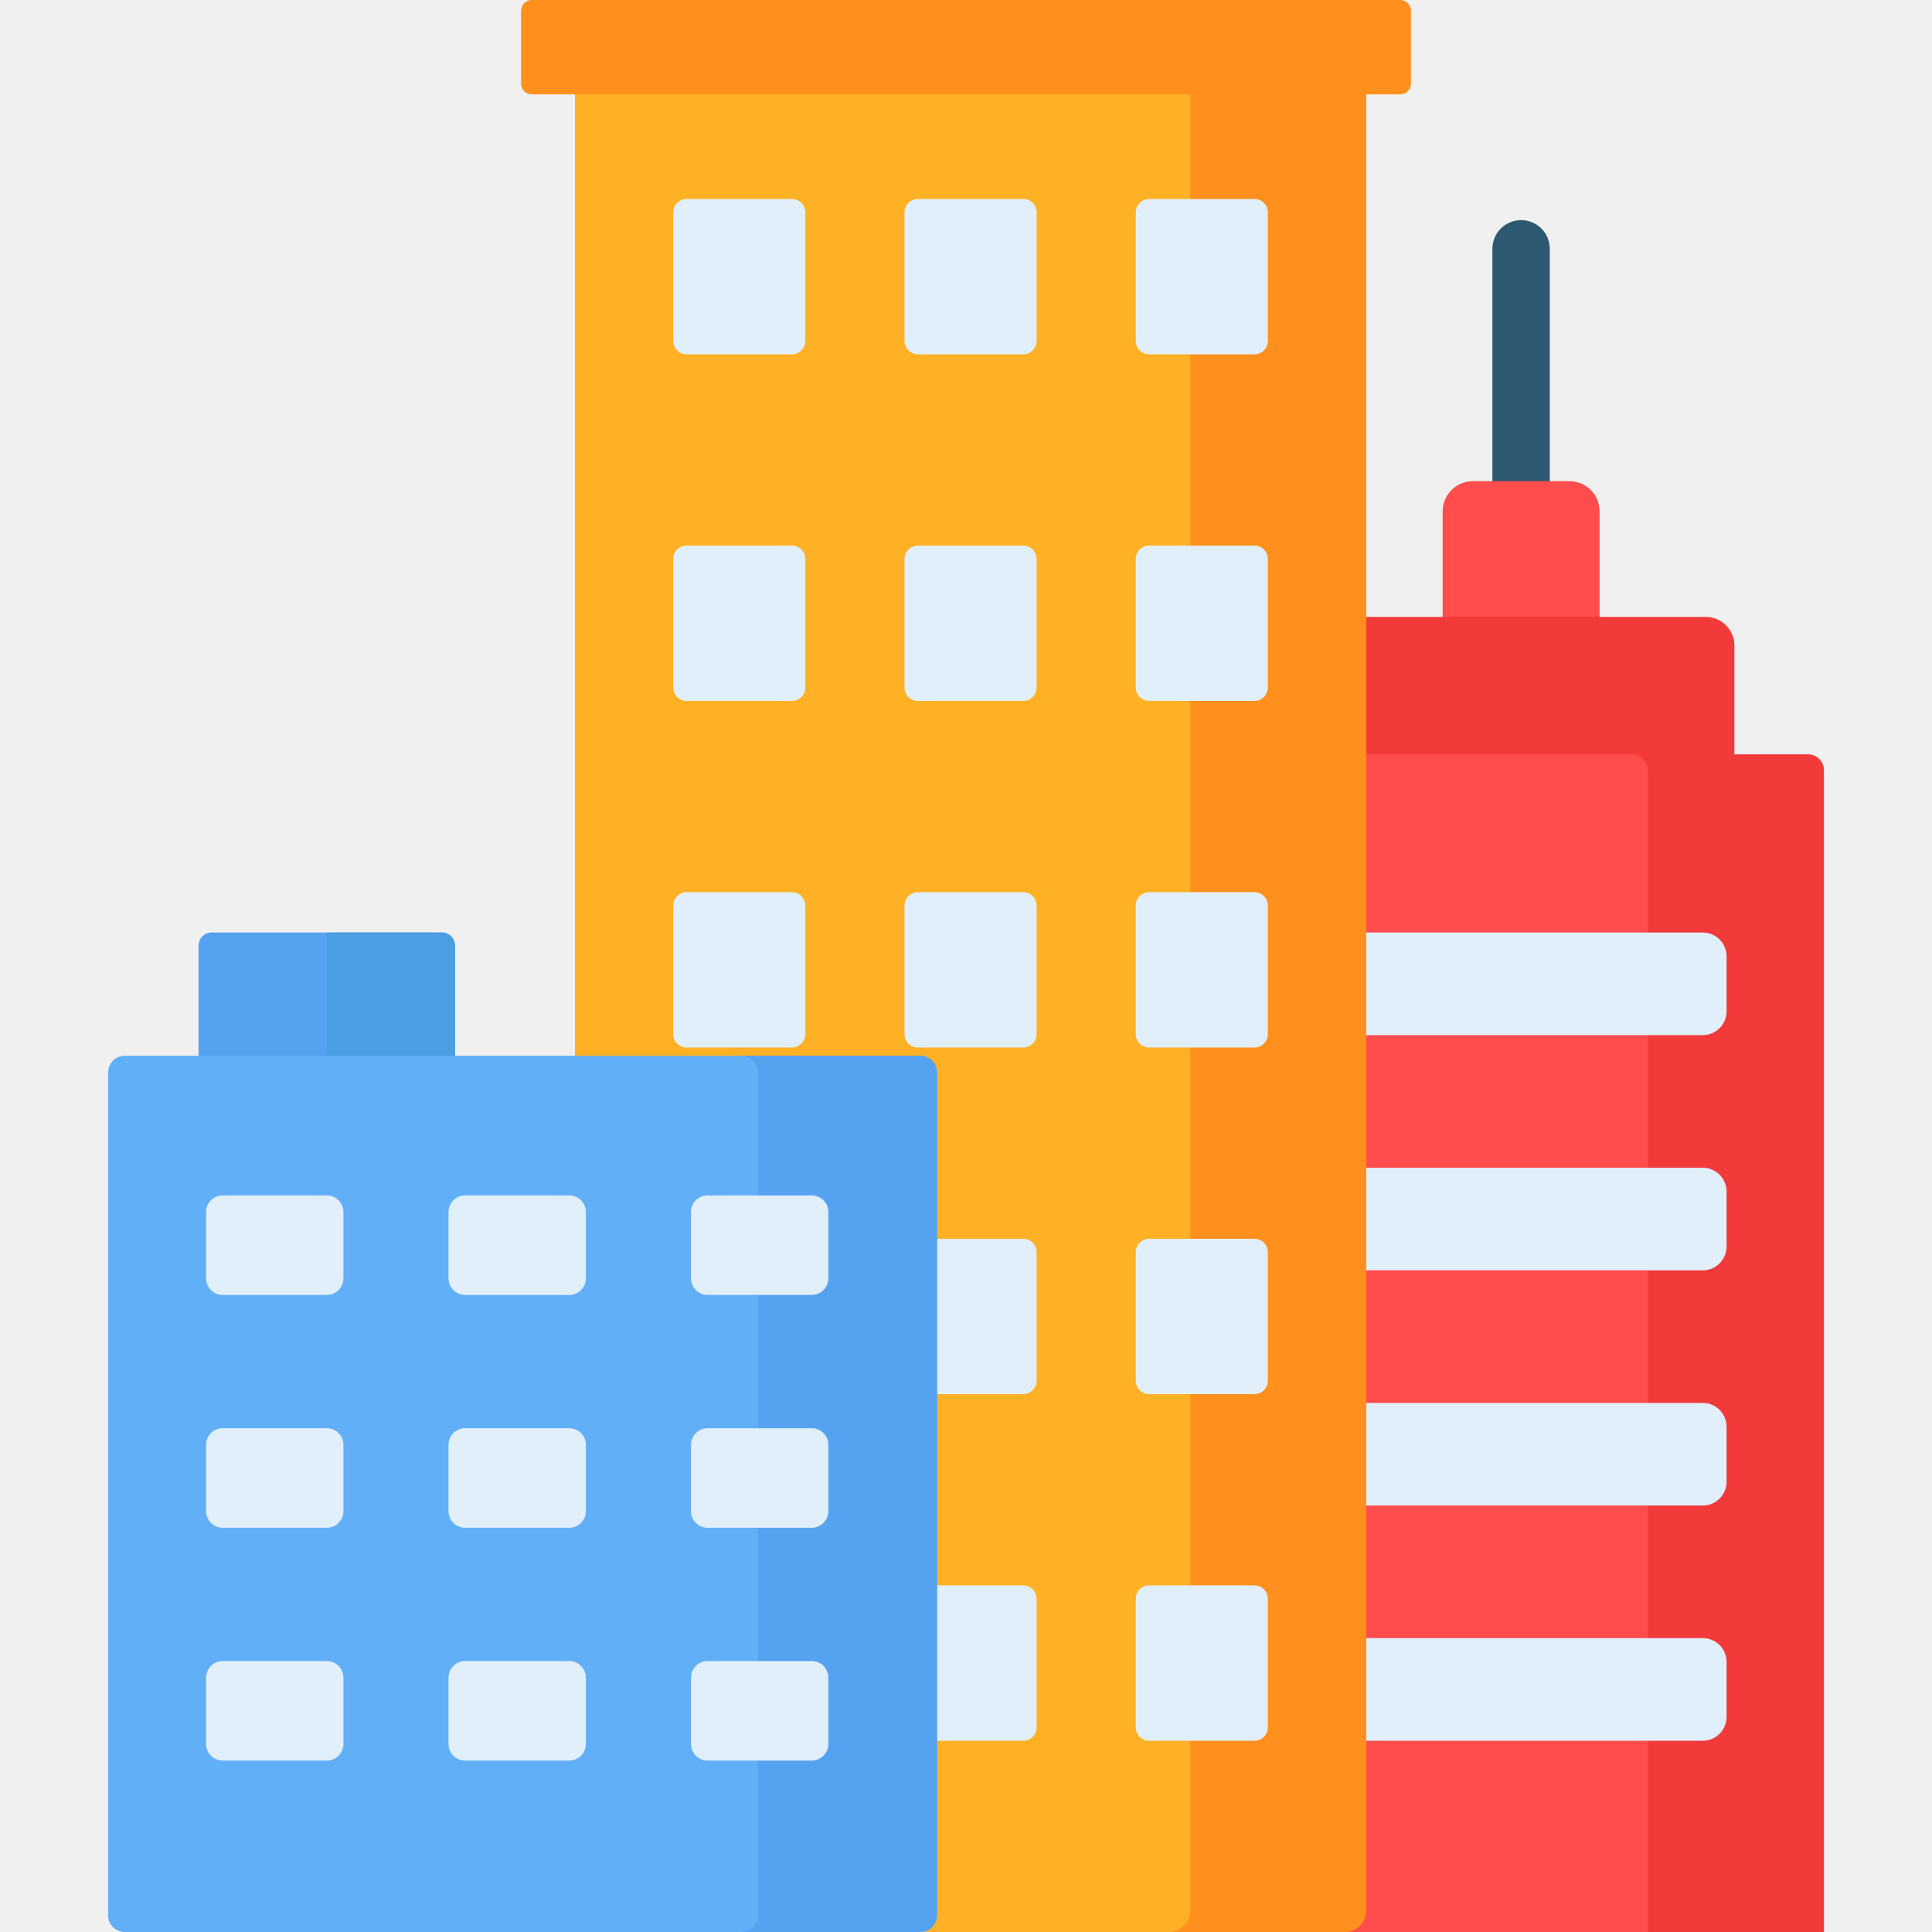
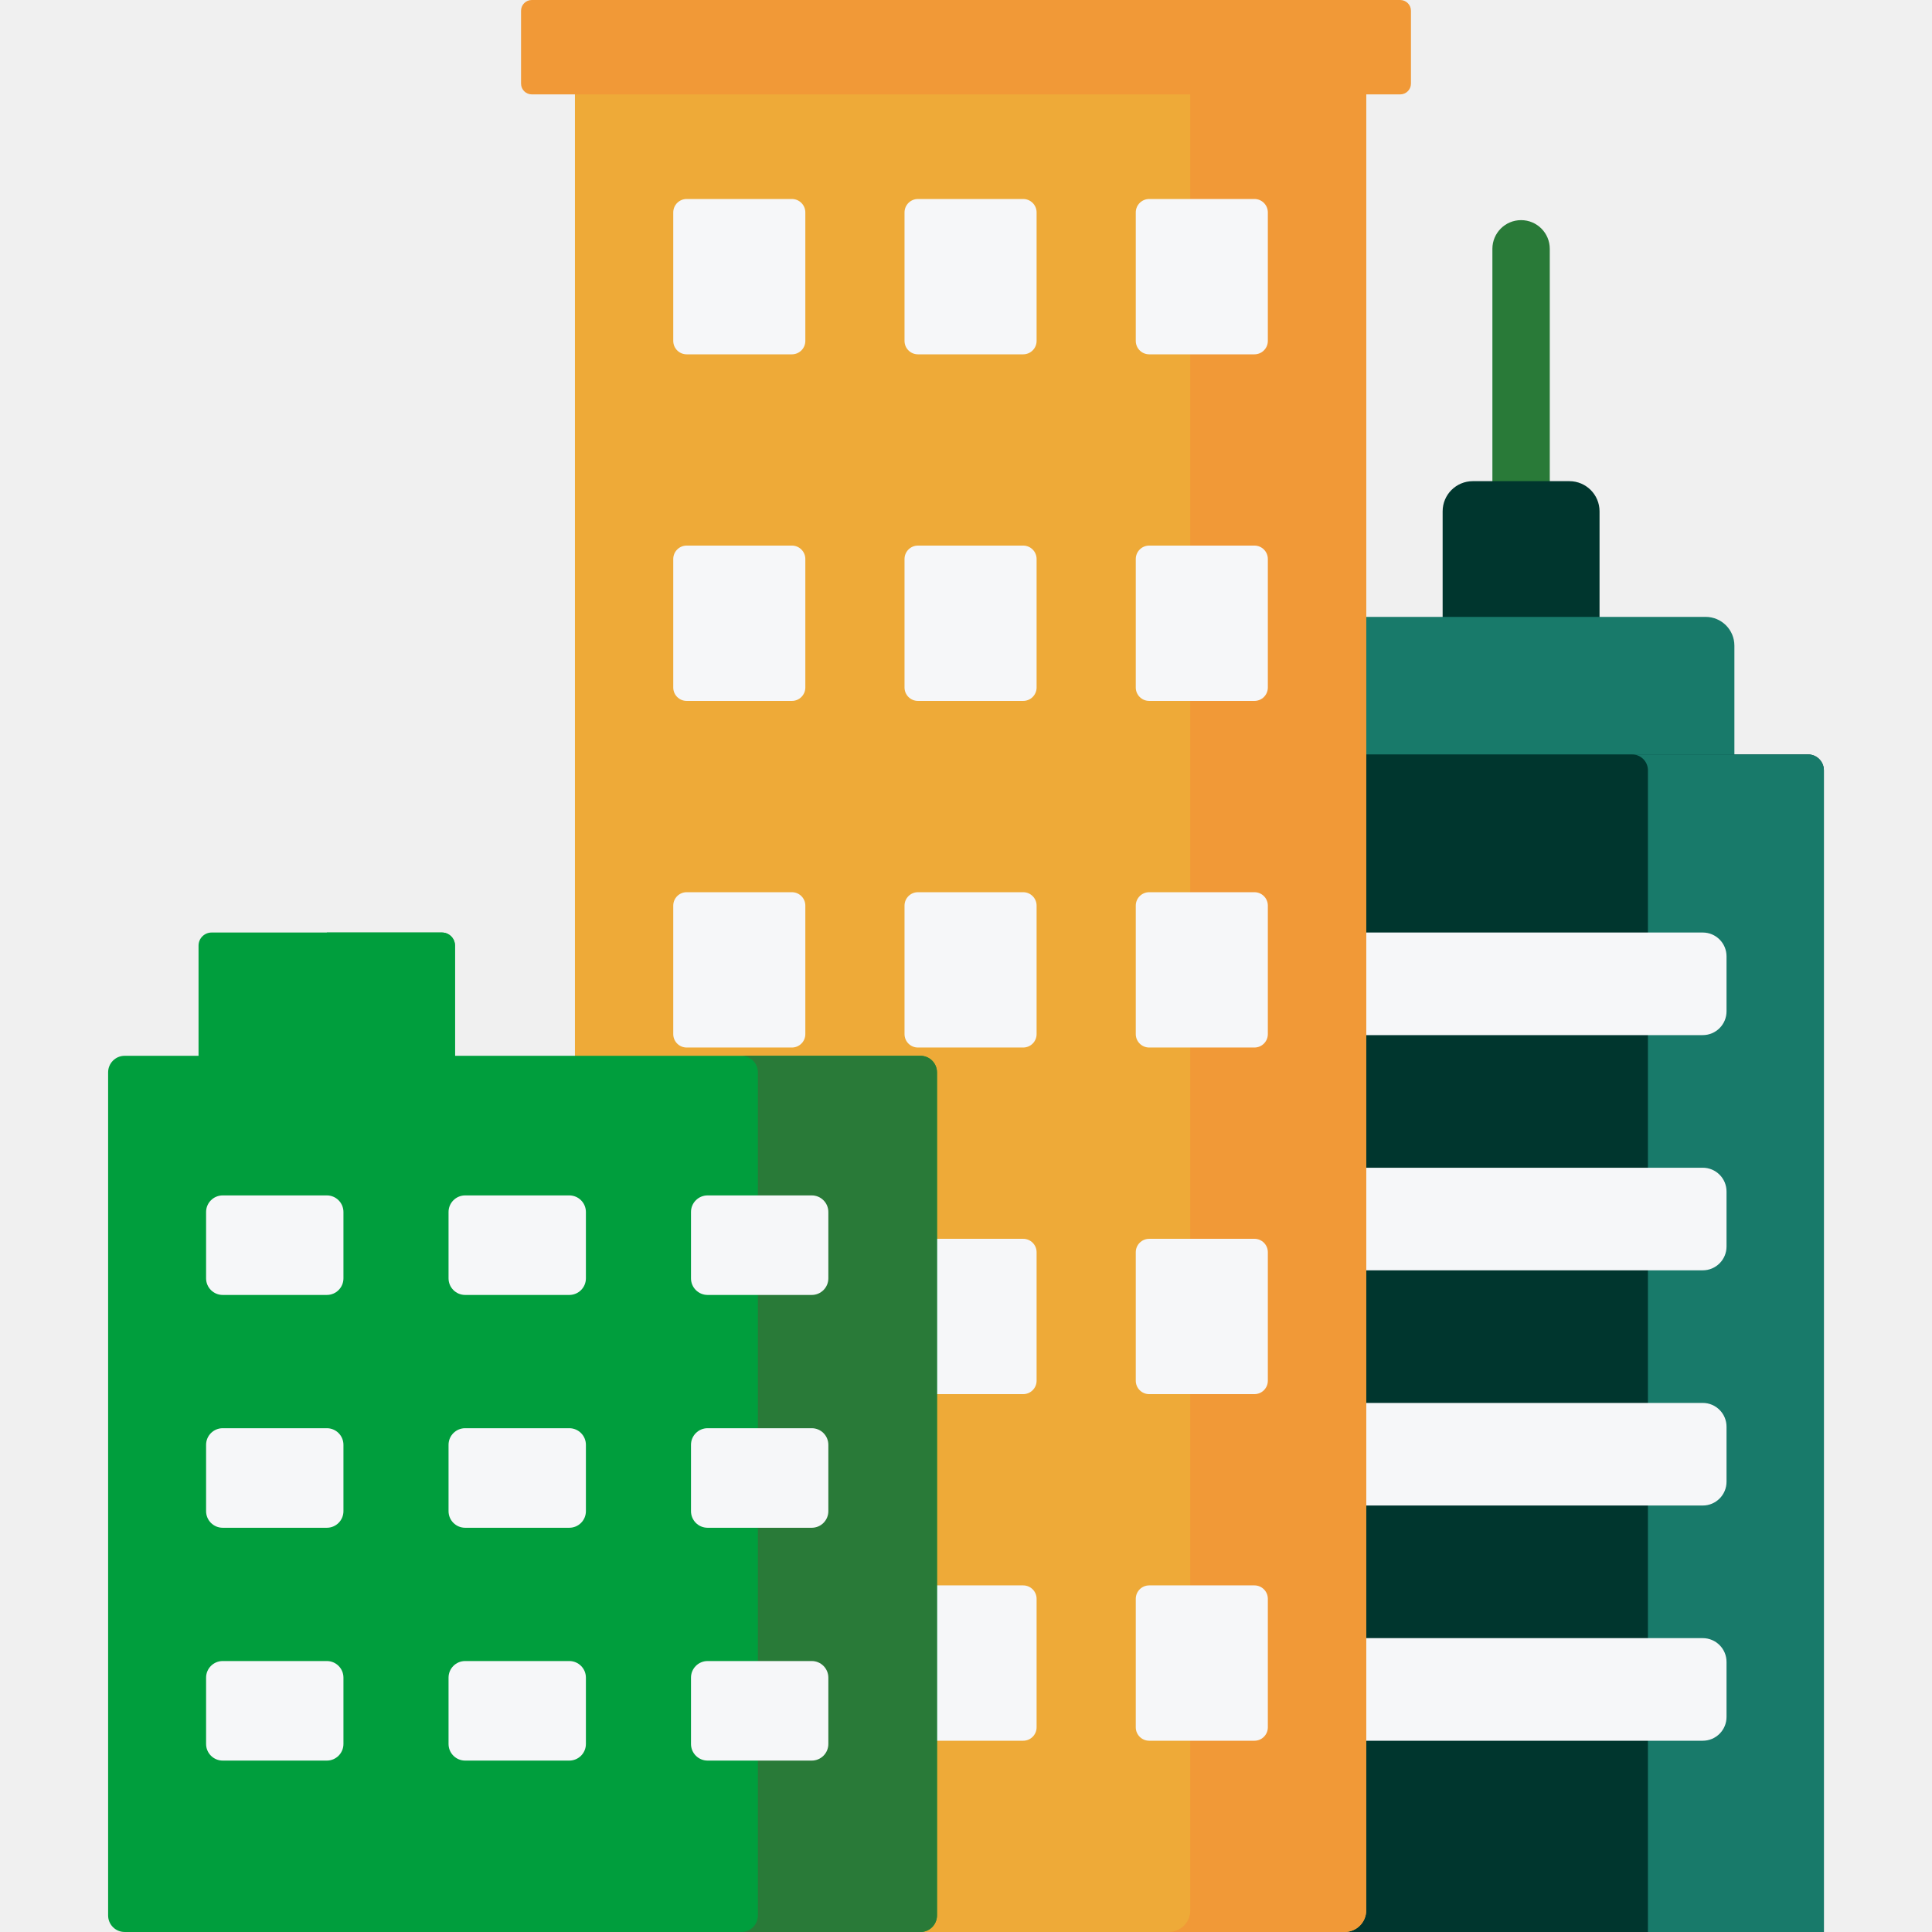
<svg xmlns="http://www.w3.org/2000/svg" width="137" height="137" viewBox="0 0 137 137" fill="none">
-   <path d="M31.335 66.126H15.006C14.493 66.126 14.078 66.541 14.078 67.054V77.919C14.078 78.432 14.493 78.847 15.006 78.847H31.335C31.847 78.847 32.263 78.432 32.263 77.919V67.054C32.263 66.541 31.847 66.126 31.335 66.126Z" fill="#55A2F0" />
-   <path d="M31.335 66.126H23.176V78.847H31.335C31.848 78.847 32.263 78.432 32.263 77.919V67.054C32.263 66.541 31.848 66.126 31.335 66.126Z" fill="#4B9EE2" />
-   <path d="M107.863 15.61C106.739 15.61 105.828 16.521 105.828 17.645V38.14C105.828 39.264 106.739 40.174 107.863 40.174C108.987 40.174 109.897 39.264 109.897 38.14V17.645C109.897 16.521 108.987 15.61 107.863 15.61Z" fill="#2D5872" />
-   <path d="M111.288 45.882H104.44C103.258 45.882 102.301 44.924 102.301 43.742V36.259C102.301 35.078 103.258 34.12 104.44 34.12H111.288C112.469 34.12 113.427 35.078 113.427 36.259V43.742C113.427 44.924 112.469 45.882 111.288 45.882Z" fill="#FF4C4C" />
-   <path d="M120.951 67.576H94.776C93.651 67.576 92.738 66.663 92.738 65.538V45.782C92.738 44.656 93.651 43.744 94.776 43.744H120.951C122.077 43.744 122.989 44.657 122.989 45.782V65.538C122.989 66.663 122.077 67.576 120.951 67.576Z" fill="#F33A3A" />
-   <path d="M129.333 137H83.402V53.497H128.206C128.828 53.497 129.333 54.002 129.333 54.624V137Z" fill="#FF4C4C" />
-   <path d="M128.206 53.497H115.73C116.353 53.497 116.858 54.002 116.858 54.624V137H129.334V54.624C129.334 54.002 128.829 53.497 128.206 53.497Z" fill="#F33A3A" />
-   <path d="M120.745 73.401H94.425C93.493 73.401 92.738 72.645 92.738 71.714V67.813C92.738 66.881 93.494 66.126 94.425 66.126H120.745C121.676 66.126 122.431 66.882 122.431 67.813V71.714C122.431 72.645 121.676 73.401 120.745 73.401Z" fill="#E1EFFB" />
-   <path d="M120.745 90.08H94.425C93.493 90.08 92.738 89.324 92.738 88.393V84.492C92.738 83.56 93.494 82.805 94.425 82.805H120.745C121.676 82.805 122.431 83.56 122.431 84.492V88.393C122.431 89.324 121.676 90.08 120.745 90.08Z" fill="#E1EFFB" />
-   <path d="M120.745 106.758H94.425C93.493 106.758 92.738 106.003 92.738 105.071V101.17C92.738 100.238 93.494 99.483 94.425 99.483H120.745C121.676 99.483 122.431 100.239 122.431 101.17V105.071C122.431 106.003 121.676 106.758 120.745 106.758Z" fill="#E1EFFB" />
-   <path d="M120.745 123.437H94.425C93.493 123.437 92.738 122.681 92.738 121.75V117.849C92.738 116.917 93.494 116.162 94.425 116.162H120.745C121.676 116.162 122.431 116.917 122.431 117.849V121.75C122.431 122.682 121.676 123.437 120.745 123.437Z" fill="#E1EFFB" />
-   <path d="M95.344 137H42.305C41.457 137 40.77 136.312 40.77 135.464V3.992C40.77 3.144 41.457 2.457 42.305 2.457H95.344C96.193 2.457 96.88 3.144 96.88 3.992V135.464C96.88 136.312 96.193 137 95.344 137Z" fill="#FFB125" />
-   <path d="M95.343 2.457H82.867C83.715 2.457 84.403 3.144 84.403 3.992V135.464C84.403 136.312 83.715 137 82.867 137H95.343C96.191 137 96.879 136.312 96.879 135.464V3.992C96.879 3.144 96.191 2.457 95.343 2.457Z" fill="#FF901D" />
-   <path d="M99.291 0H37.712C37.291 0 36.949 0.341 36.949 0.762V5.931C36.949 6.352 37.29 6.693 37.712 6.693H99.291C99.712 6.693 100.053 6.352 100.053 5.931V0.762C100.053 0.341 99.712 0 99.291 0Z" fill="#FF901D" />
-   <path d="M56.156 25.126H48.694C48.168 25.126 47.742 24.7 47.742 24.174V15.063C47.742 14.537 48.168 14.111 48.694 14.111H56.156C56.681 14.111 57.108 14.537 57.108 15.063V24.174C57.108 24.7 56.681 25.126 56.156 25.126Z" fill="#E1EFFB" />
-   <path d="M72.554 25.126H65.092C64.567 25.126 64.141 24.7 64.141 24.174V15.063C64.141 14.537 64.567 14.111 65.092 14.111H72.554C73.08 14.111 73.506 14.537 73.506 15.063V24.174C73.506 24.7 73.08 25.126 72.554 25.126Z" fill="#E1EFFB" />
-   <path d="M88.953 25.126H81.491C80.965 25.126 80.539 24.7 80.539 24.174V15.063C80.539 14.537 80.965 14.111 81.491 14.111H88.953C89.478 14.111 89.904 14.537 89.904 15.063V24.174C89.904 24.7 89.479 25.126 88.953 25.126Z" fill="#E1EFFB" />
-   <path d="M56.156 49.704H48.694C48.168 49.704 47.742 49.278 47.742 48.752V39.641C47.742 39.115 48.168 38.689 48.694 38.689H56.156C56.681 38.689 57.108 39.115 57.108 39.641V48.752C57.108 49.278 56.681 49.704 56.156 49.704Z" fill="#E1EFFB" />
-   <path d="M72.554 49.704H65.092C64.567 49.704 64.141 49.278 64.141 48.752V39.641C64.141 39.115 64.567 38.689 65.092 38.689H72.554C73.08 38.689 73.506 39.115 73.506 39.641V48.752C73.506 49.278 73.08 49.704 72.554 49.704Z" fill="#E1EFFB" />
-   <path d="M88.953 49.704H81.491C80.965 49.704 80.539 49.278 80.539 48.752V39.641C80.539 39.115 80.965 38.689 81.491 38.689H88.953C89.478 38.689 89.904 39.115 89.904 39.641V48.752C89.904 49.278 89.479 49.704 88.953 49.704Z" fill="#E1EFFB" />
-   <path d="M56.156 74.281H48.694C48.168 74.281 47.742 73.855 47.742 73.329V64.218C47.742 63.693 48.168 63.266 48.694 63.266H56.156C56.681 63.266 57.108 63.692 57.108 64.218V73.329C57.108 73.855 56.681 74.281 56.156 74.281Z" fill="#E1EFFB" />
-   <path d="M72.554 74.281H65.092C64.567 74.281 64.141 73.855 64.141 73.329V64.218C64.141 63.693 64.567 63.266 65.092 63.266H72.554C73.08 63.266 73.506 63.692 73.506 64.218V73.329C73.506 73.855 73.08 74.281 72.554 74.281Z" fill="#E1EFFB" />
-   <path d="M88.953 74.281H81.491C80.965 74.281 80.539 73.855 80.539 73.329V64.218C80.539 63.693 80.965 63.266 81.491 63.266H88.953C89.478 63.266 89.904 63.692 89.904 64.218V73.329C89.904 73.855 89.479 74.281 88.953 74.281Z" fill="#E1EFFB" />
-   <path d="M72.554 98.859H65.092C64.567 98.859 64.141 98.433 64.141 97.907V88.796C64.141 88.27 64.567 87.844 65.092 87.844H72.554C73.08 87.844 73.506 88.27 73.506 88.796V97.907C73.506 98.433 73.08 98.859 72.554 98.859Z" fill="#E1EFFB" />
-   <path d="M88.953 98.859H81.491C80.965 98.859 80.539 98.433 80.539 97.907V88.796C80.539 88.27 80.965 87.844 81.491 87.844H88.953C89.478 87.844 89.904 88.27 89.904 88.796V97.907C89.904 98.433 89.479 98.859 88.953 98.859Z" fill="#E1EFFB" />
-   <path d="M72.554 123.437H65.092C64.567 123.437 64.141 123.011 64.141 122.485V113.374C64.141 112.848 64.567 112.422 65.092 112.422H72.554C73.08 112.422 73.506 112.848 73.506 113.374V122.485C73.506 123.011 73.08 123.437 72.554 123.437Z" fill="#E1EFFB" />
-   <path d="M88.953 123.437H81.491C80.965 123.437 80.539 123.011 80.539 122.485V113.374C80.539 112.848 80.965 112.422 81.491 112.422H88.953C89.478 112.422 89.904 112.848 89.904 113.374V122.485C89.904 123.011 89.479 123.437 88.953 123.437Z" fill="#E1EFFB" />
-   <path d="M65.271 137H8.841C8.193 137 7.668 136.475 7.668 135.827V76.041C7.668 75.393 8.193 74.868 8.841 74.868H65.271C65.919 74.868 66.444 75.393 66.444 76.041V135.827C66.444 136.475 65.919 137 65.271 137Z" fill="#61AFF6" />
-   <path d="M65.271 74.868H52.57C53.218 74.868 53.743 75.393 53.743 76.041V135.827C53.743 136.475 53.218 137 52.57 137H65.271C65.918 137 66.443 136.475 66.443 135.827V76.041C66.443 75.393 65.918 74.868 65.271 74.868Z" fill="#55A2F0" />
-   <path d="M23.176 91.826H15.791C15.14 91.826 14.613 91.299 14.613 90.648V85.945C14.613 85.294 15.14 84.767 15.791 84.767H23.176C23.826 84.767 24.353 85.294 24.353 85.945V90.648C24.353 91.299 23.826 91.826 23.176 91.826Z" fill="#E1EFFB" />
-   <path d="M40.367 91.826H32.982C32.332 91.826 31.805 91.299 31.805 90.648V85.945C31.805 85.294 32.332 84.767 32.982 84.767H40.367C41.018 84.767 41.545 85.294 41.545 85.945V90.648C41.545 91.299 41.018 91.826 40.367 91.826Z" fill="#E1EFFB" />
-   <path d="M57.563 91.826H50.177C49.527 91.826 49 91.299 49 90.648V85.945C49 85.294 49.527 84.767 50.177 84.767H57.563C58.213 84.767 58.74 85.294 58.74 85.945V90.648C58.74 91.299 58.213 91.826 57.563 91.826Z" fill="#E1EFFB" />
-   <path d="M23.176 108.335H15.791C15.14 108.335 14.613 107.808 14.613 107.158V102.454C14.613 101.804 15.14 101.277 15.791 101.277H23.176C23.826 101.277 24.353 101.804 24.353 102.454V107.158C24.353 107.808 23.826 108.335 23.176 108.335Z" fill="#E1EFFB" />
-   <path d="M40.367 108.335H32.982C32.332 108.335 31.805 107.808 31.805 107.158V102.454C31.805 101.804 32.332 101.277 32.982 101.277H40.367C41.018 101.277 41.545 101.804 41.545 102.454V107.158C41.545 107.808 41.018 108.335 40.367 108.335Z" fill="#E1EFFB" />
-   <path d="M57.563 108.335H50.177C49.527 108.335 49 107.808 49 107.158V102.454C49 101.804 49.527 101.277 50.177 101.277H57.563C58.213 101.277 58.74 101.804 58.74 102.454V107.158C58.74 107.808 58.213 108.335 57.563 108.335Z" fill="#E1EFFB" />
-   <path d="M23.176 124.844H15.791C15.14 124.844 14.613 124.317 14.613 123.667V118.963C14.613 118.313 15.14 117.786 15.791 117.786H23.176C23.826 117.786 24.353 118.313 24.353 118.963V123.667C24.353 124.317 23.826 124.844 23.176 124.844Z" fill="#E1EFFB" />
-   <path d="M40.367 124.844H32.982C32.332 124.844 31.805 124.317 31.805 123.667V118.963C31.805 118.313 32.332 117.786 32.982 117.786H40.367C41.018 117.786 41.545 118.313 41.545 118.963V123.667C41.545 124.317 41.018 124.844 40.367 124.844Z" fill="#E1EFFB" />
-   <path d="M57.563 124.844H50.177C49.527 124.844 49 124.317 49 123.667V118.963C49 118.313 49.527 117.786 50.177 117.786H57.563C58.213 117.786 58.74 118.313 58.74 118.963V123.667C58.74 124.317 58.213 124.844 57.563 124.844Z" fill="#E1EFFB" />
+   <g clip-path="url(#clip0_1655_12003)">
+     <path d="M31.336 66.126H15.007C14.494 66.126 14.079 66.541 14.079 67.054V77.919C14.079 78.432 14.494 78.847 15.007 78.847H31.336C31.848 78.847 32.264 78.432 32.264 77.919V67.054C32.264 66.541 31.848 66.126 31.336 66.126Z" fill="#009E3D" />
+     <path d="M31.336 66.126H23.177V78.847H31.336C31.849 78.847 32.264 78.432 32.264 77.919V67.054C32.264 66.541 31.849 66.126 31.336 66.126Z" fill="#009E3D" />
+     <path d="M107.862 15.61C106.738 15.61 105.827 16.521 105.827 17.645V38.14C105.827 39.264 106.738 40.175 107.862 40.175C108.986 40.175 109.896 39.264 109.896 38.14V17.645C109.896 16.521 108.986 15.61 107.862 15.61Z" fill="#297A38" />
+     <path d="M111.286 45.881H104.438C103.256 45.881 102.299 44.924 102.299 43.742V36.259C102.299 35.078 103.256 34.12 104.438 34.12H111.286C112.467 34.12 113.425 35.078 113.425 36.259V43.742C113.425 44.924 112.467 45.881 111.286 45.881Z" fill="#00362E" />
+     <path d="M120.949 67.576H94.774C93.649 67.576 92.736 66.663 92.736 65.538V45.782C92.736 44.656 93.649 43.744 94.774 43.744H120.949C122.075 43.744 122.987 44.657 122.987 45.782V65.538C122.987 66.663 122.075 67.576 120.949 67.576Z" fill="#187A6A" />
+     <path d="M129.333 136.999H83.402V53.496H128.206C128.828 53.496 129.333 54.001 129.333 54.624V136.999Z" fill="#00362E" />
+     <path d="M128.205 53.496H115.729C116.352 53.496 116.857 54.001 116.857 54.624V136.999H129.333V54.624C129.333 54.001 128.828 53.496 128.205 53.496Z" fill="#187A6A" />
+     <path d="M120.744 73.401H94.424C93.492 73.401 92.737 72.645 92.737 71.714V67.813C92.737 66.881 93.493 66.126 94.424 66.126H120.744C121.675 66.126 122.43 66.881 122.43 67.813V71.714C122.43 72.645 121.675 73.401 120.744 73.401Z" fill="#F6F7F9" />
+     <path d="M120.744 90.079H94.424C93.492 90.079 92.737 89.324 92.737 88.392V84.492C92.737 83.56 93.493 82.805 94.424 82.805H120.744C121.675 82.805 122.43 83.56 122.43 84.492V88.392C122.43 89.324 121.675 90.079 120.744 90.079Z" fill="#F6F7F9" />
+     <path d="M120.744 106.758H94.424C93.492 106.758 92.737 106.003 92.737 105.071V101.17C92.737 100.238 93.493 99.483 94.424 99.483H120.744C121.675 99.483 122.43 100.239 122.43 101.17V105.071C122.43 106.003 121.675 106.758 120.744 106.758Z" fill="#F6F7F9" />
+     <path d="M120.744 123.437H94.424C93.492 123.437 92.737 122.681 92.737 121.75V117.849C92.737 116.917 93.493 116.162 94.424 116.162H120.744C121.675 116.162 122.43 116.917 122.43 117.849V121.75C122.43 122.682 121.675 123.437 120.744 123.437Z" fill="#F6F7F9" />
+     <path d="M95.343 137H42.304C41.456 137 40.769 136.313 40.769 135.465V3.993C40.769 3.144 41.456 2.457 42.304 2.457H95.343C96.192 2.457 96.879 3.144 96.879 3.993V135.465C96.879 136.313 96.192 137 95.343 137Z" fill="#EEAA38" />
+     <path d="M95.344 2.457H82.868C83.716 2.457 84.404 3.144 84.404 3.993V135.465C84.404 136.313 83.716 137 82.868 137H95.344C96.192 137 96.88 136.313 96.88 135.465V3.993C96.88 3.144 96.192 2.457 95.344 2.457Z" fill="#F19937" />
+     <path d="M99.29 0H37.711C37.29 0 36.948 0.341 36.948 0.762V5.931C36.948 6.352 37.289 6.693 37.711 6.693H99.29C99.711 6.693 100.052 6.352 100.052 5.931V0.762C100.052 0.341 99.711 0 99.29 0Z" fill="#F19937" />
+     <path d="M56.155 25.126H48.693C48.167 25.126 47.741 24.7 47.741 24.174V15.063C47.741 14.538 48.167 14.111 48.693 14.111H56.155C56.68 14.111 57.107 14.537 57.107 15.063V24.174C57.107 24.7 56.68 25.126 56.155 25.126Z" fill="#F6F7F9" />
+     <path d="M72.554 25.126H65.092C64.567 25.126 64.141 24.7 64.141 24.174V15.063C64.141 14.538 64.567 14.111 65.092 14.111H72.554C73.08 14.111 73.506 14.537 73.506 15.063V24.174C73.506 24.7 73.08 25.126 72.554 25.126Z" fill="#F6F7F9" />
+     <path d="M88.953 25.126H81.491C80.965 25.126 80.539 24.7 80.539 24.174V15.063C80.539 14.538 80.965 14.111 81.491 14.111H88.953C89.478 14.111 89.904 14.537 89.904 15.063V24.174C89.904 24.7 89.479 25.126 88.953 25.126Z" fill="#F6F7F9" />
+     <path d="M56.155 49.703H48.693C48.167 49.703 47.741 49.277 47.741 48.752V39.64C47.741 39.115 48.167 38.688 48.693 38.688H56.155C56.68 38.688 57.107 39.114 57.107 39.64V48.752C57.107 49.277 56.68 49.703 56.155 49.703Z" fill="#F6F7F9" />
+     <path d="M72.554 49.703H65.092C64.567 49.703 64.141 49.277 64.141 48.752V39.64C64.141 39.115 64.567 38.688 65.092 38.688H72.554C73.08 38.688 73.506 39.114 73.506 39.64V48.752C73.506 49.277 73.08 49.703 72.554 49.703Z" fill="#F6F7F9" />
+     <path d="M88.953 49.703H81.491C80.965 49.703 80.539 49.277 80.539 48.752V39.64C80.539 39.115 80.965 38.688 81.491 38.688H88.953C89.478 38.688 89.904 39.114 89.904 39.64V48.752C89.904 49.277 89.479 49.703 88.953 49.703Z" fill="#F6F7F9" />
+     <path d="M56.155 74.281H48.693C48.167 74.281 47.741 73.856 47.741 73.33V64.218C47.741 63.693 48.167 63.267 48.693 63.267H56.155C56.68 63.267 57.107 63.693 57.107 64.218V73.33C57.107 73.856 56.68 74.281 56.155 74.281Z" fill="#F6F7F9" />
+     <path d="M72.554 74.281H65.092C64.567 74.281 64.141 73.856 64.141 73.33V64.218C64.141 63.693 64.567 63.267 65.092 63.267H72.554C73.08 63.267 73.506 63.693 73.506 64.218V73.33C73.506 73.856 73.08 74.281 72.554 74.281Z" fill="#F6F7F9" />
+     <path d="M88.953 74.281H81.491C80.965 74.281 80.539 73.856 80.539 73.33V64.218C80.539 63.693 80.965 63.267 81.491 63.267H88.953C89.478 63.267 89.904 63.693 89.904 64.218V73.33C89.904 73.856 89.479 74.281 88.953 74.281Z" fill="#F6F7F9" />
+     <path d="M72.554 98.86H65.092C64.567 98.86 64.141 98.434 64.141 97.908V88.796C64.141 88.271 64.567 87.845 65.092 87.845H72.554C73.08 87.845 73.506 88.271 73.506 88.796V97.908C73.506 98.434 73.08 98.86 72.554 98.86Z" fill="#F6F7F9" />
+     <path d="M88.953 98.86H81.491C80.965 98.86 80.539 98.434 80.539 97.908V88.796C80.539 88.271 80.965 87.845 81.491 87.845H88.953C89.478 87.845 89.904 88.271 89.904 88.796V97.908C89.904 98.434 89.479 98.86 88.953 98.86Z" fill="#F6F7F9" />
+     <path d="M72.554 123.437H65.092C64.567 123.437 64.141 123.011 64.141 122.485V113.374C64.141 112.848 64.567 112.422 65.092 112.422H72.554C73.08 112.422 73.506 112.848 73.506 113.374V122.485C73.506 123.011 73.08 123.437 72.554 123.437Z" fill="#F6F7F9" />
+     <path d="M88.953 123.437H81.491C80.965 123.437 80.539 123.011 80.539 122.485V113.374C80.539 112.848 80.965 112.422 81.491 112.422H88.953C89.478 112.422 89.904 112.848 89.904 113.374V122.485C89.904 123.011 89.479 123.437 88.953 123.437Z" fill="#F6F7F9" />
+     <path d="M65.27 136.999H8.84C8.192 136.999 7.667 136.474 7.667 135.827V76.041C7.667 75.393 8.192 74.868 8.84 74.868H65.27C65.918 74.868 66.443 75.393 66.443 76.041V135.827C66.443 136.474 65.918 136.999 65.27 136.999Z" fill="#009E3D" />
+     <path d="M65.27 74.868H52.569C53.217 74.868 53.742 75.393 53.742 76.041V135.827C53.742 136.475 53.217 137 52.569 137H65.27C65.917 137 66.442 136.475 66.442 135.827V76.041C66.442 75.393 65.917 74.868 65.27 74.868Z" fill="#297A38" />
+     <path d="M23.177 91.826H15.792C15.141 91.826 14.614 91.299 14.614 90.649V85.945C14.614 85.295 15.141 84.768 15.792 84.768H23.177C23.827 84.768 24.354 85.295 24.354 85.945V90.649C24.354 91.299 23.827 91.826 23.177 91.826Z" fill="#F6F7F9" />
+     <path d="M40.369 91.826H32.984C32.334 91.826 31.807 91.299 31.807 90.649V85.945C31.807 85.295 32.334 84.768 32.984 84.768H40.369C41.02 84.768 41.547 85.295 41.547 85.945V90.649C41.547 91.299 41.02 91.826 40.369 91.826Z" fill="#F6F7F9" />
+     <path d="M57.562 91.826H50.176C49.526 91.826 48.999 91.299 48.999 90.649V85.945C48.999 85.295 49.526 84.768 50.176 84.768H57.562C58.212 84.768 58.739 85.295 58.739 85.945V90.649C58.739 91.299 58.212 91.826 57.562 91.826Z" fill="#F6F7F9" />
+     <path d="M23.177 108.335H15.792C15.141 108.335 14.614 107.808 14.614 107.157V102.454C14.614 101.804 15.141 101.276 15.792 101.276H23.177C23.827 101.276 24.354 101.804 24.354 102.454V107.157C24.354 107.808 23.827 108.335 23.177 108.335Z" fill="#F6F7F9" />
+     <path d="M40.369 108.335H32.984C32.334 108.335 31.807 107.808 31.807 107.157V102.454C31.807 101.804 32.334 101.276 32.984 101.276H40.369C41.02 101.276 41.547 101.804 41.547 102.454V107.157C41.547 107.808 41.02 108.335 40.369 108.335Z" fill="#F6F7F9" />
+     <path d="M57.562 108.335H50.176C49.526 108.335 48.999 107.808 48.999 107.157V102.454C48.999 101.804 49.526 101.276 50.176 101.276H57.562C58.212 101.276 58.739 101.804 58.739 102.454V107.157C58.739 107.808 58.212 108.335 57.562 108.335Z" fill="#F6F7F9" />
+     <path d="M23.177 124.845H15.792C15.141 124.845 14.614 124.317 14.614 123.667V118.963C14.614 118.313 15.141 117.786 15.792 117.786H23.177C23.827 117.786 24.354 118.313 24.354 118.963V123.667C24.354 124.317 23.827 124.845 23.177 124.845Z" fill="#F6F7F9" />
+     <path d="M40.369 124.845H32.984C32.334 124.845 31.807 124.317 31.807 123.667V118.963C31.807 118.313 32.334 117.786 32.984 117.786H40.369C41.02 117.786 41.547 118.313 41.547 118.963V123.667C41.547 124.317 41.02 124.845 40.369 124.845Z" fill="#F6F7F9" />
+     <path d="M57.562 124.845H50.176C49.526 124.845 48.999 124.317 48.999 123.667V118.963C48.999 118.313 49.526 117.786 50.176 117.786H57.562C58.212 117.786 58.739 118.313 58.739 118.963V123.667C58.739 124.317 58.212 124.845 57.562 124.845Z" fill="#F6F7F9" />
+   </g>
+   <defs>
+     <clipPath id="clip0_1655_12003">
+       <rect width="137" height="137" fill="white" />
+     </clipPath>
+   </defs>
</svg>
